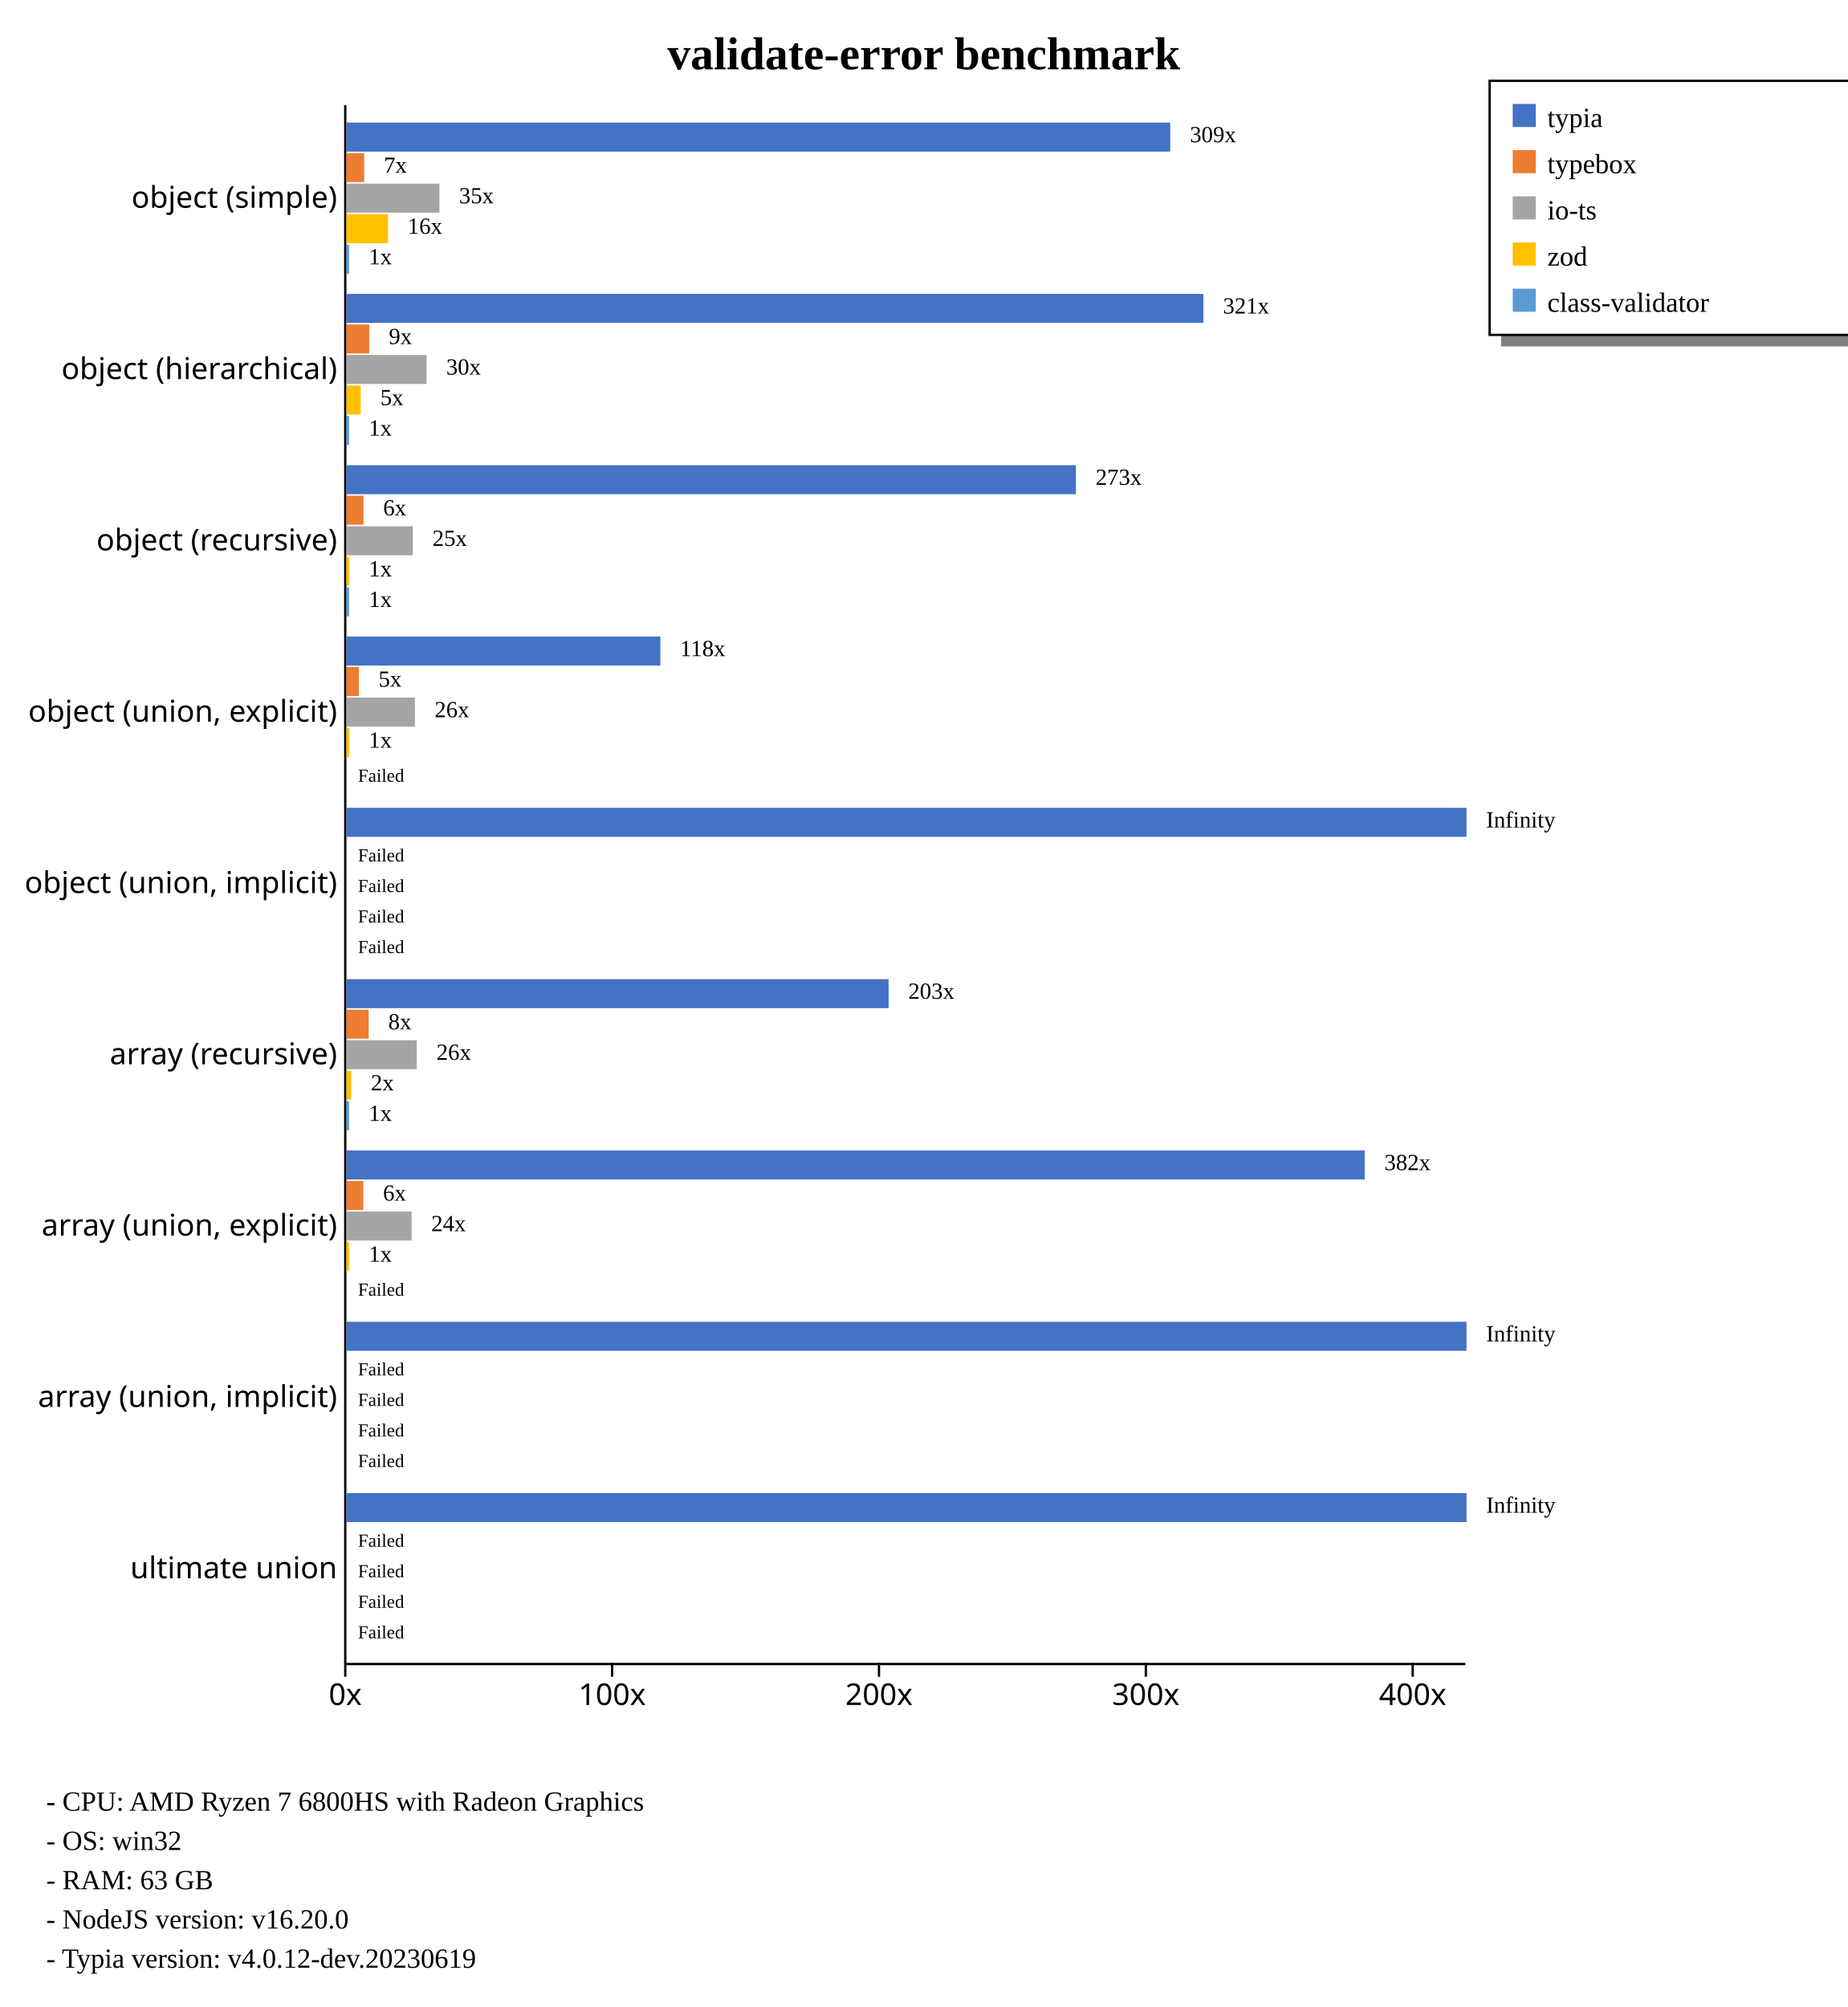
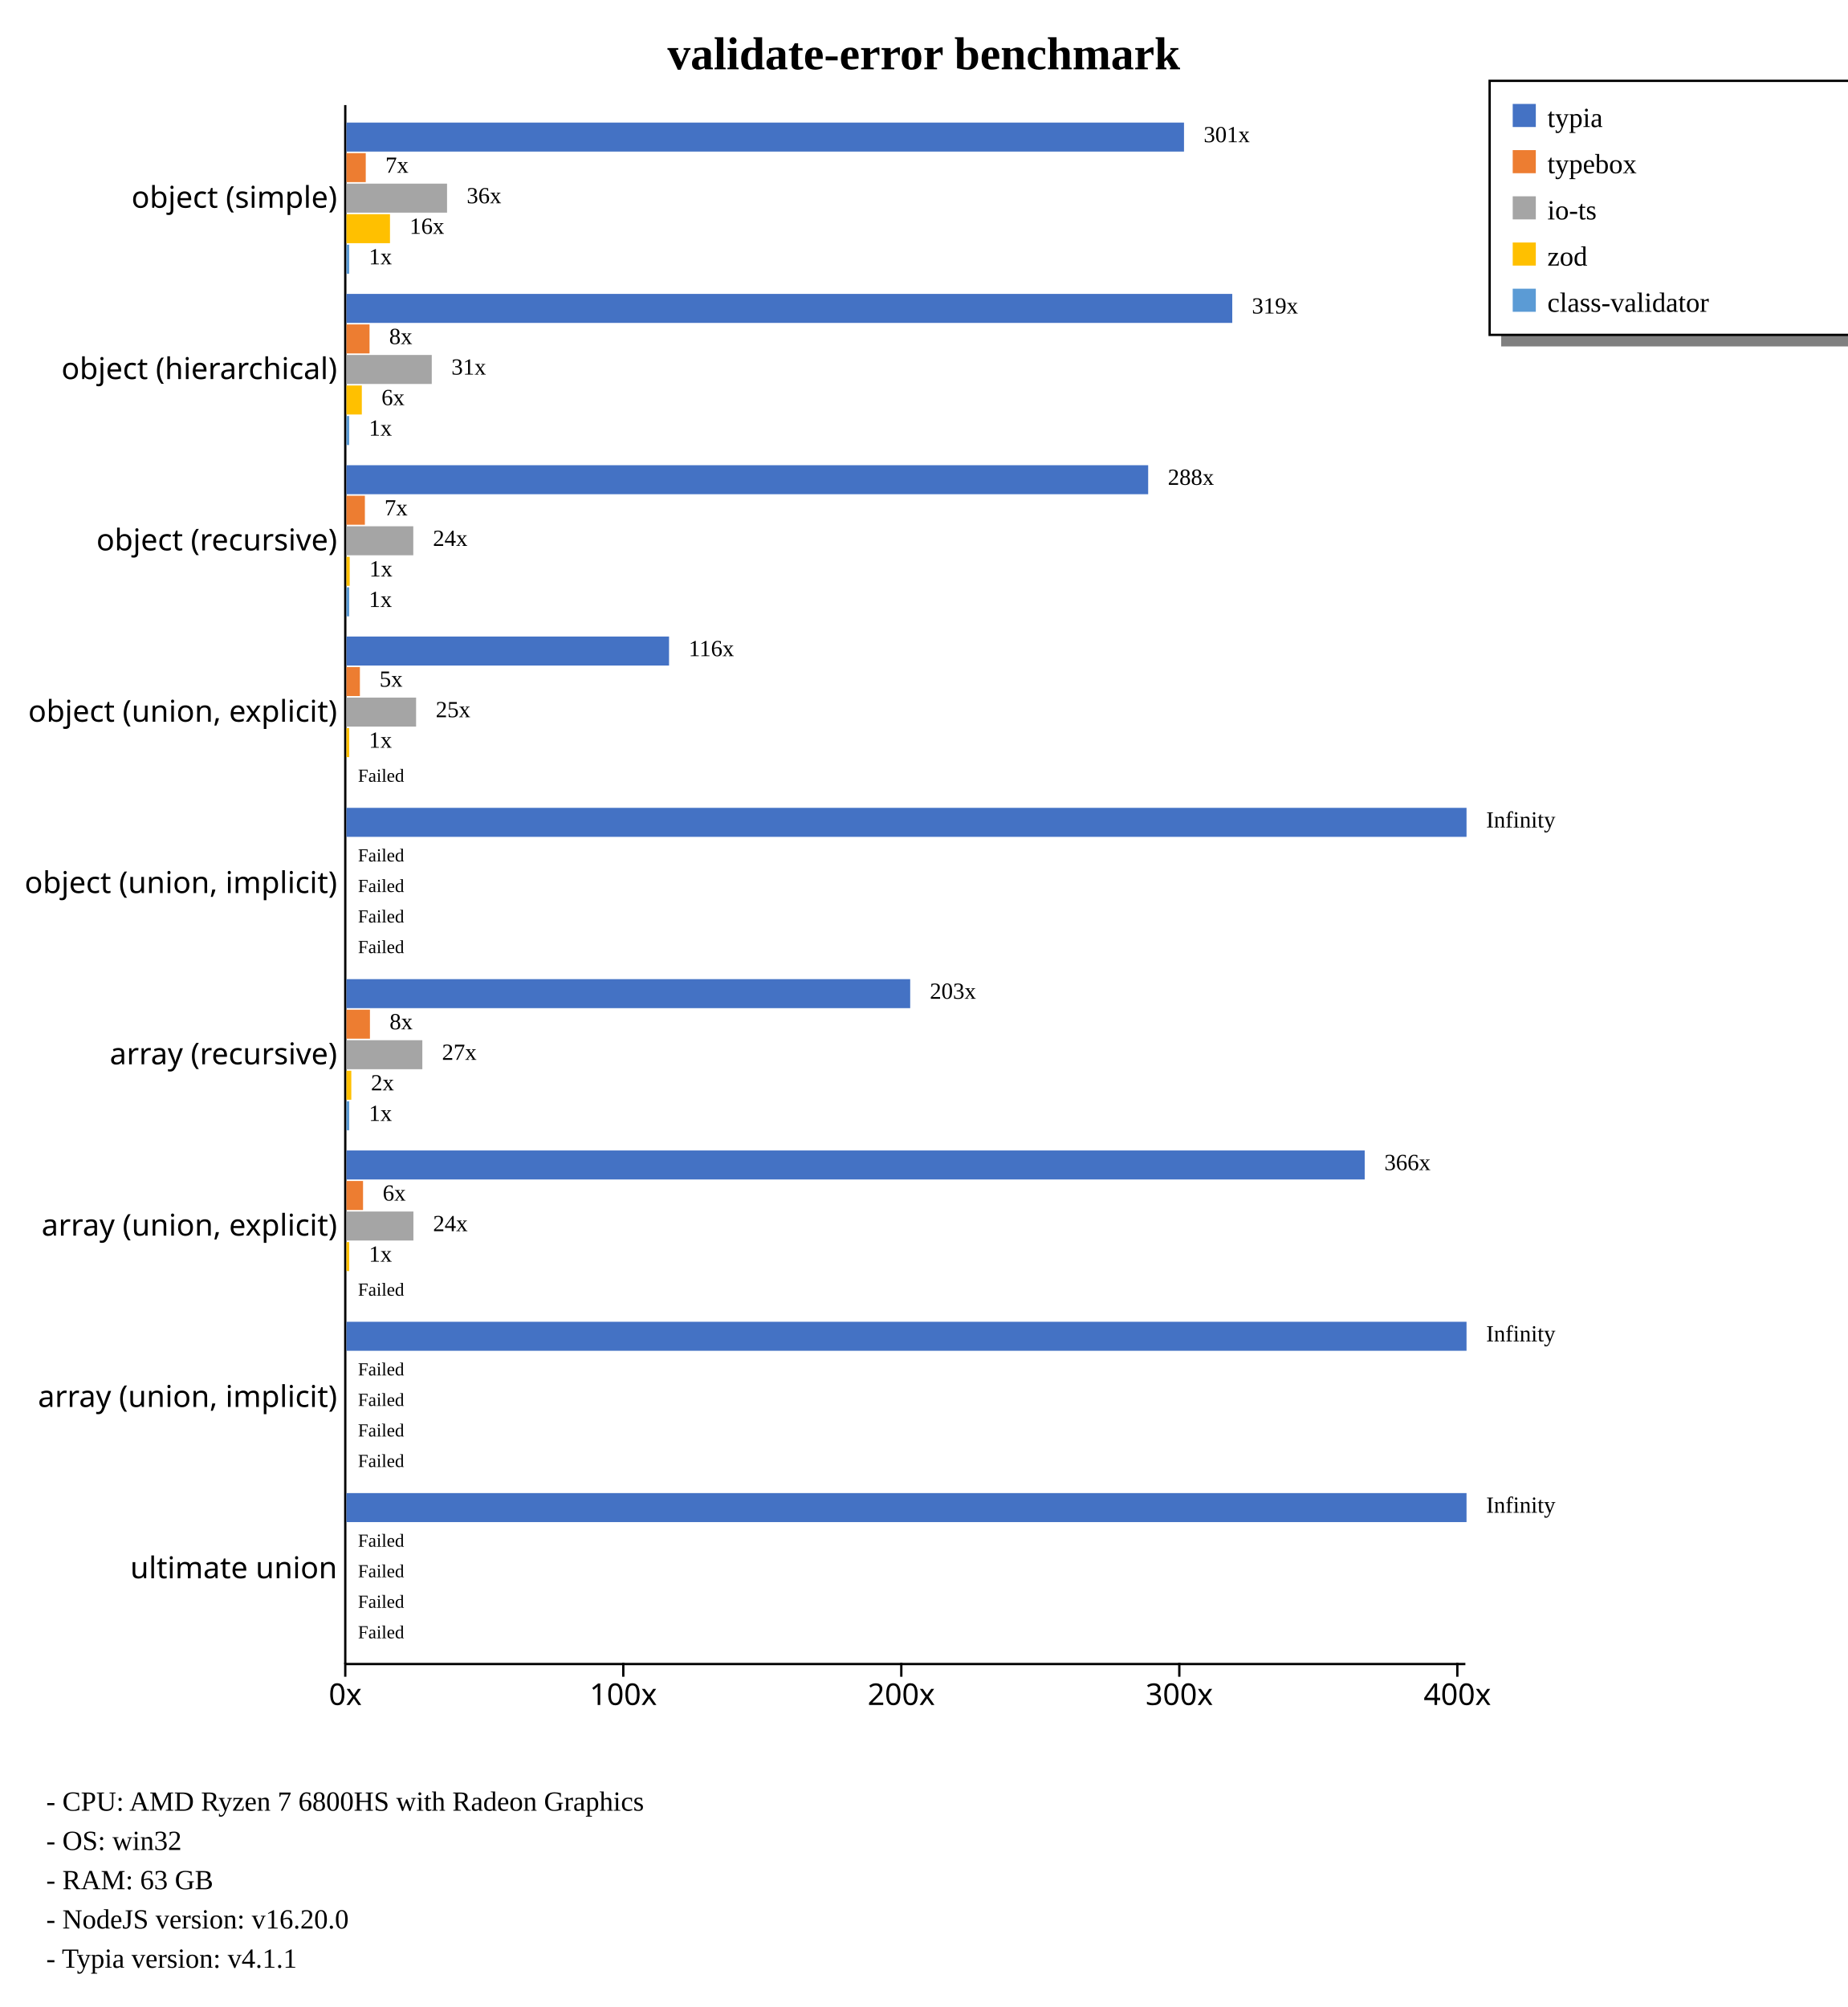
<svg xmlns="http://www.w3.org/2000/svg" width="800" height="869" style="background-color: white;">
  <g class="y axis" transform="translate(149,45)" fill="none" font-size="10" font-family="sans-serif" text-anchor="end" style="font-size: 13px;">
    <path class="domain" stroke="currentColor" d="M0.5,0.5V675.5" />
    <g class="tick" opacity="1" transform="translate(0,40.7967)" style="font-size: 13px;">
      <line stroke="currentColor" x2="0" />
      <text fill="currentColor" x="-3" dy="0.32em">object (simple)    </text>
    </g>
    <g class="tick" opacity="1" transform="translate(0,114.9725)" style="font-size: 13px;">
      <line stroke="currentColor" x2="0" />
      <text fill="currentColor" x="-3" dy="0.32em">object (hierarchical)    </text>
    </g>
    <g class="tick" opacity="1" transform="translate(0,189.1484)" style="font-size: 13px;">
      <line stroke="currentColor" x2="0" />
      <text fill="currentColor" x="-3" dy="0.32em">object (recursive)    </text>
    </g>
    <g class="tick" opacity="1" transform="translate(0,263.3242)" style="font-size: 13px;">
      <line stroke="currentColor" x2="0" />
      <text fill="currentColor" x="-3" dy="0.32em">object (union, explicit)    </text>
    </g>
    <g class="tick" opacity="1" transform="translate(0,337.5)" style="font-size: 13px;">
      <line stroke="currentColor" x2="0" />
      <text fill="currentColor" x="-3" dy="0.32em">object (union, implicit)    </text>
    </g>
    <g class="tick" opacity="1" transform="translate(0,411.6758)" style="font-size: 13px;">
      <line stroke="currentColor" x2="0" />
      <text fill="currentColor" x="-3" dy="0.32em">array (recursive)    </text>
    </g>
    <g class="tick" opacity="1" transform="translate(0,485.8516)" style="font-size: 13px;">
      <line stroke="currentColor" x2="0" />
      <text fill="currentColor" x="-3" dy="0.32em">array (union, explicit)    </text>
    </g>
    <g class="tick" opacity="1" transform="translate(0,560.0275)" style="font-size: 13px;">
      <line stroke="currentColor" x2="0" />
      <text fill="currentColor" x="-3" dy="0.32em">array (union, implicit)    </text>
    </g>
    <g class="tick" opacity="1" transform="translate(0,634.2033)" style="font-size: 13px;">
      <line stroke="currentColor" x2="0" />
      <text fill="currentColor" x="-3" dy="0.32em">ultimate union    </text>
    </g>
  </g>
  <g class="x axis" transform="translate(149,720)" fill="none" font-size="10" font-family="sans-serif" text-anchor="middle" style="font-size: 13px;">
    <path class="domain" stroke="currentColor" d="M0.5,0.5H485.5" />
    <g class="tick" opacity="1" transform="translate(0.5,0)" style="font-size: 13px;">
      <line stroke="currentColor" y2="6" />
      <text fill="currentColor" y="9" dy="0.71em">0x</text>
    </g>
-     <g class="tick" opacity="1" transform="translate(116.0466,0)" style="font-size: 13px;">
+     <g class="tick" opacity="1" transform="translate(120.8791,0)" style="font-size: 13px;">
      <line stroke="currentColor" y2="6" />
      <text fill="currentColor" y="9" dy="0.71em">100x</text>
    </g>
-     <g class="tick" opacity="1" transform="translate(231.5933,0)" style="font-size: 13px;">
+     <g class="tick" opacity="1" transform="translate(241.2582,0)" style="font-size: 13px;">
      <line stroke="currentColor" y2="6" />
      <text fill="currentColor" y="9" dy="0.71em">200x</text>
    </g>
-     <g class="tick" opacity="1" transform="translate(347.1399,0)" style="font-size: 13px;">
+     <g class="tick" opacity="1" transform="translate(361.6372,0)" style="font-size: 13px;">
      <line stroke="currentColor" y2="6" />
      <text fill="currentColor" y="9" dy="0.71em">300x</text>
    </g>
-     <g class="tick" opacity="1" transform="translate(462.6865,0)" style="font-size: 13px;">
+     <g class="tick" opacity="1" transform="translate(482.0163,0)" style="font-size: 13px;">
      <line stroke="currentColor" y2="6" />
      <text fill="currentColor" y="9" dy="0.71em">400x</text>
    </g>
  </g>
  <text transform="translate(400, 30)" style="text-anchor: middle; font-size: 20px; font-weight: bold;">validate-error benchmark</text>
  <rect x="650" y="145" width="230" height="5" fill="gray" />
  <rect x="645" y="35" width="230" height="110" fill="none" stroke="black" />
  <rect x="655" y="45" width="10" height="10" style="fill: #4472c4;" />
  <text x="670" y="55" style="font-size: 12px;">typia</text>
  <rect x="655" y="65" width="10" height="10" style="fill: #ed7d31;" />
  <text x="670" y="75" style="font-size: 12px;">typebox</text>
  <rect x="655" y="85" width="10" height="10" style="fill: #a5a5a5;" />
  <text x="670" y="95" style="font-size: 12px;">io-ts</text>
  <rect x="655" y="105" width="10" height="10" style="fill: #ffc000;" />
  <text x="670" y="115" style="font-size: 12px;">zod</text>
  <rect x="655" y="125" width="10" height="10" style="fill: #5b9bd5;" />
  <text x="670" y="135" style="font-size: 12px;">class-validator</text>
  <text x="20" y="784" style="font-size: 12px;">  - CPU: AMD Ryzen 7 6800HS with Radeon Graphics</text>
  <text x="20" y="801" style="font-size: 12px;">  - OS: win32</text>
  <text x="20" y="818" style="font-size: 12px;">  - RAM: 63 GB</text>
  <text x="20" y="835" style="font-size: 12px;">  - NodeJS version: v16.20.0</text>
-   <text x="20" y="852" style="font-size: 12px;">  - Typia version: v4.0.12-dev.20230619</text>
+   <text x="20" y="852" style="font-size: 12px;">  - Typia version: v4.1.1</text>
  <g style="font-size: 13px;">
    <g style="font-size: 13px;">
-       <rect x="150" y="53.079" width="356.718" height="12.558" fill="#4472c4" />
-       <rect x="150" y="66.298" width="7.688" height="12.558" fill="#ed7d31" />
-       <rect x="150" y="79.517" width="40.269" height="12.558" fill="#a5a5a5" />
-       <rect x="150" y="92.737" width="17.998" height="12.558" fill="#ffc000" />
-       <rect x="150" y="105.956" width="1.155" height="12.558" fill="#5b9bd5" />
-       <text class="label" x="515.218" y="61.579" font-size="10px">309x</text>
-       <text class="label" x="166.188" y="74.798" font-size="10px">7x</text>
-       <text class="label" x="198.769" y="88.017" font-size="10px">35x</text>
-       <text class="label" x="176.498" y="101.237" font-size="10px">16x</text>
-       <text class="label" x="159.655" y="114.456" font-size="10px">1x</text>
-       <text class="label" x="511.718" y="63.079" font-size="8px" />
-       <text class="label" x="162.688" y="76.298" font-size="8px" />
-       <text class="label" x="195.269" y="89.517" font-size="8px" />
-       <text class="label" x="172.998" y="102.737" font-size="8px" />
-       <text class="label" x="156.155" y="115.956" font-size="8px" />
-     </g>
-     <g style="font-size: 13px;">
-       <rect x="150" y="127.254" width="371.047" height="12.558" fill="#4472c4" />
-       <rect x="150" y="140.474" width="9.873" height="12.558" fill="#ed7d31" />
-       <rect x="150" y="153.693" width="34.708" height="12.558" fill="#a5a5a5" />
-       <rect x="150" y="166.913" width="6.188" height="12.558" fill="#ffc000" />
-       <rect x="150" y="180.132" width="1.155" height="12.558" fill="#5b9bd5" />
-       <text class="label" x="529.547" y="135.754" font-size="10px">321x</text>
-       <text class="label" x="168.373" y="148.974" font-size="10px">9x</text>
-       <text class="label" x="193.208" y="162.193" font-size="10px">30x</text>
-       <text class="label" x="164.688" y="175.413" font-size="10px">5x</text>
-       <text class="label" x="159.655" y="188.632" font-size="10px">1x</text>
-       <text class="label" x="526.047" y="137.254" font-size="8px" />
-       <text class="label" x="164.873" y="150.474" font-size="8px" />
-       <text class="label" x="189.708" y="163.693" font-size="8px" />
-       <text class="label" x="161.188" y="176.913" font-size="8px" />
-       <text class="label" x="156.155" y="190.132" font-size="8px" />
-     </g>
-     <g style="font-size: 13px;">
-       <rect x="150" y="201.43" width="315.867" height="12.558" fill="#4472c4" />
-       <rect x="150" y="214.65" width="7.401" height="12.558" fill="#ed7d31" />
-       <rect x="150" y="227.869" width="28.746" height="12.558" fill="#a5a5a5" />
-       <rect x="150" y="241.089" width="1.17" height="12.558" fill="#ffc000" />
-       <rect x="150" y="254.308" width="1.155" height="12.558" fill="#5b9bd5" />
-       <text class="label" x="474.367" y="209.93" font-size="10px">273x</text>
-       <text class="label" x="165.901" y="223.15" font-size="10px">6x</text>
-       <text class="label" x="187.246" y="236.369" font-size="10px">25x</text>
-       <text class="label" x="159.67" y="249.589" font-size="10px">1x</text>
-       <text class="label" x="159.655" y="262.808" font-size="10px">1x</text>
-       <text class="label" x="470.867" y="211.43" font-size="8px" />
-       <text class="label" x="162.401" y="224.65" font-size="8px" />
-       <text class="label" x="183.746" y="237.869" font-size="8px" />
-       <text class="label" x="156.17" y="251.089" font-size="8px" />
-       <text class="label" x="156.155" y="264.308" font-size="8px" />
-     </g>
-     <g style="font-size: 13px;">
-       <rect x="150" y="275.606" width="135.926" height="12.558" fill="#4472c4" />
-       <rect x="150" y="288.825" width="5.381" height="12.558" fill="#ed7d31" />
-       <rect x="150" y="302.045" width="29.66" height="12.558" fill="#a5a5a5" />
-       <rect x="150" y="315.264" width="1.155" height="12.558" fill="#ffc000" />
+       <rect x="150" y="53.079" width="362.671" height="12.558" fill="#4472c4" />
+       <rect x="150" y="66.298" width="8.369" height="12.558" fill="#ed7d31" />
+       <rect x="150" y="79.517" width="43.573" height="12.558" fill="#a5a5a5" />
+       <rect x="150" y="92.737" width="18.86" height="12.558" fill="#ffc000" />
+       <rect x="150" y="105.956" width="1.204" height="12.558" fill="#5b9bd5" />
+       <text class="label" x="521.171" y="61.579" font-size="10px">301x</text>
+       <text class="label" x="166.869" y="74.798" font-size="10px">7x</text>
+       <text class="label" x="202.073" y="88.017" font-size="10px">36x</text>
+       <text class="label" x="177.36" y="101.237" font-size="10px">16x</text>
+       <text class="label" x="159.704" y="114.456" font-size="10px">1x</text>
+       <text class="label" x="517.671" y="63.079" font-size="8px" />
+       <text class="label" x="163.369" y="76.298" font-size="8px" />
+       <text class="label" x="198.573" y="89.517" font-size="8px" />
+       <text class="label" x="173.86" y="102.737" font-size="8px" />
+       <text class="label" x="156.204" y="115.956" font-size="8px" />
+     </g>
+     <g style="font-size: 13px;">
+       <rect x="150" y="127.254" width="383.56" height="12.558" fill="#4472c4" />
+       <rect x="150" y="140.474" width="10.01" height="12.558" fill="#ed7d31" />
+       <rect x="150" y="153.693" width="36.95" height="12.558" fill="#a5a5a5" />
+       <rect x="150" y="166.913" width="6.666" height="12.558" fill="#ffc000" />
+       <rect x="150" y="180.132" width="1.204" height="12.558" fill="#5b9bd5" />
+       <text class="label" x="542.06" y="135.754" font-size="10px">319x</text>
+       <text class="label" x="168.51" y="148.974" font-size="10px">8x</text>
+       <text class="label" x="195.45" y="162.193" font-size="10px">31x</text>
+       <text class="label" x="165.166" y="175.413" font-size="10px">6x</text>
+       <text class="label" x="159.704" y="188.632" font-size="10px">1x</text>
+       <text class="label" x="538.56" y="137.254" font-size="8px" />
+       <text class="label" x="165.01" y="150.474" font-size="8px" />
+       <text class="label" x="191.95" y="163.693" font-size="8px" />
+       <text class="label" x="161.666" y="176.913" font-size="8px" />
+       <text class="label" x="156.204" y="190.132" font-size="8px" />
+     </g>
+     <g style="font-size: 13px;">
+       <rect x="150" y="201.43" width="347.154" height="12.558" fill="#4472c4" />
+       <rect x="150" y="214.65" width="7.994" height="12.558" fill="#ed7d31" />
+       <rect x="150" y="227.869" width="28.951" height="12.558" fill="#a5a5a5" />
+       <rect x="150" y="241.089" width="1.414" height="12.558" fill="#ffc000" />
+       <rect x="150" y="254.308" width="1.204" height="12.558" fill="#5b9bd5" />
+       <text class="label" x="505.654" y="209.93" font-size="10px">288x</text>
+       <text class="label" x="166.494" y="223.15" font-size="10px">7x</text>
+       <text class="label" x="187.451" y="236.369" font-size="10px">24x</text>
+       <text class="label" x="159.914" y="249.589" font-size="10px">1x</text>
+       <text class="label" x="159.704" y="262.808" font-size="10px">1x</text>
+       <text class="label" x="502.154" y="211.43" font-size="8px" />
+       <text class="label" x="162.994" y="224.65" font-size="8px" />
+       <text class="label" x="183.951" y="237.869" font-size="8px" />
+       <text class="label" x="156.414" y="251.089" font-size="8px" />
+       <text class="label" x="156.204" y="264.308" font-size="8px" />
+     </g>
+     <g style="font-size: 13px;">
+       <rect x="150" y="275.606" width="139.692" height="12.558" fill="#4472c4" />
+       <rect x="150" y="288.825" width="5.834" height="12.558" fill="#ed7d31" />
+       <rect x="150" y="302.045" width="30.167" height="12.558" fill="#a5a5a5" />
+       <rect x="150" y="315.264" width="1.204" height="12.558" fill="#ffc000" />
      <rect x="150" y="328.484" width="0" height="12.558" fill="#5b9bd5" />
-       <text class="label" x="294.426" y="284.106" font-size="10px">118x</text>
-       <text class="label" x="163.881" y="297.325" font-size="10px">5x</text>
-       <text class="label" x="188.16" y="310.545" font-size="10px">26x</text>
-       <text class="label" x="159.655" y="323.764" font-size="10px">1x</text>
+       <text class="label" x="298.192" y="284.106" font-size="10px">116x</text>
+       <text class="label" x="164.334" y="297.325" font-size="10px">5x</text>
+       <text class="label" x="188.667" y="310.545" font-size="10px">25x</text>
+       <text class="label" x="159.704" y="323.764" font-size="10px">1x</text>
      <text class="label" x="158.5" y="336.984" font-size="10px" />
-       <text class="label" x="290.926" y="285.606" font-size="8px" />
-       <text class="label" x="160.381" y="298.825" font-size="8px" />
-       <text class="label" x="184.66" y="312.045" font-size="8px" />
-       <text class="label" x="156.155" y="325.264" font-size="8px" />
+       <text class="label" x="294.692" y="285.606" font-size="8px" />
+       <text class="label" x="160.834" y="298.825" font-size="8px" />
+       <text class="label" x="185.167" y="312.045" font-size="8px" />
+       <text class="label" x="156.204" y="325.264" font-size="8px" />
      <text class="label" x="155" y="338.484" font-size="8px">Failed</text>
    </g>
    <g style="font-size: 13px;">
      <rect x="150" y="349.782" width="485" height="12.558" fill="#4472c4" />
      <rect x="150" y="363.001" width="0" height="12.558" fill="#ed7d31" />
      <rect x="150" y="376.221" width="0" height="12.558" fill="#a5a5a5" />
      <rect x="150" y="389.44" width="0" height="12.558" fill="#ffc000" />
      <rect x="150" y="402.66" width="0" height="12.558" fill="#5b9bd5" />
      <text class="label" x="643.5" y="358.282" font-size="10px">Infinity</text>
      <text class="label" x="158.5" y="371.501" font-size="10px" />
      <text class="label" x="158.5" y="384.721" font-size="10px" />
      <text class="label" x="158.5" y="397.94" font-size="10px" />
      <text class="label" x="158.5" y="411.16" font-size="10px" />
      <text class="label" x="640" y="359.782" font-size="8px" />
      <text class="label" x="155" y="373.001" font-size="8px">Failed</text>
      <text class="label" x="155" y="386.221" font-size="8px">Failed</text>
      <text class="label" x="155" y="399.44" font-size="8px">Failed</text>
      <text class="label" x="155" y="412.66" font-size="8px">Failed</text>
    </g>
    <g style="font-size: 13px;">
-       <rect x="150" y="423.958" width="234.757" height="12.558" fill="#4472c4" />
-       <rect x="150" y="437.177" width="9.631" height="12.558" fill="#ed7d31" />
-       <rect x="150" y="450.397" width="30.481" height="12.558" fill="#a5a5a5" />
-       <rect x="150" y="463.616" width="2.058" height="12.558" fill="#ffc000" />
-       <rect x="150" y="476.835" width="1.155" height="12.558" fill="#5b9bd5" />
-       <text class="label" x="393.257" y="432.458" font-size="10px">203x</text>
-       <text class="label" x="168.131" y="445.677" font-size="10px">8x</text>
-       <text class="label" x="188.981" y="458.897" font-size="10px">26x</text>
-       <text class="label" x="160.558" y="472.116" font-size="10px">2x</text>
-       <text class="label" x="159.655" y="485.335" font-size="10px">1x</text>
-       <text class="label" x="389.757" y="433.958" font-size="8px" />
-       <text class="label" x="164.631" y="447.177" font-size="8px" />
-       <text class="label" x="185.481" y="460.397" font-size="8px" />
-       <text class="label" x="157.058" y="473.616" font-size="8px" />
-       <text class="label" x="156.155" y="486.835" font-size="8px" />
+       <rect x="150" y="423.958" width="244.111" height="12.558" fill="#4472c4" />
+       <rect x="150" y="437.177" width="10.181" height="12.558" fill="#ed7d31" />
+       <rect x="150" y="450.397" width="32.869" height="12.558" fill="#a5a5a5" />
+       <rect x="150" y="463.616" width="2.114" height="12.558" fill="#ffc000" />
+       <rect x="150" y="476.835" width="1.204" height="12.558" fill="#5b9bd5" />
+       <text class="label" x="402.611" y="432.458" font-size="10px">203x</text>
+       <text class="label" x="168.681" y="445.677" font-size="10px">8x</text>
+       <text class="label" x="191.369" y="458.897" font-size="10px">27x</text>
+       <text class="label" x="160.614" y="472.116" font-size="10px">2x</text>
+       <text class="label" x="159.704" y="485.335" font-size="10px">1x</text>
+       <text class="label" x="399.111" y="433.958" font-size="8px" />
+       <text class="label" x="165.181" y="447.177" font-size="8px" />
+       <text class="label" x="187.869" y="460.397" font-size="8px" />
+       <text class="label" x="157.114" y="473.616" font-size="8px" />
+       <text class="label" x="156.204" y="486.835" font-size="8px" />
    </g>
    <g style="font-size: 13px;">
      <rect x="150" y="498.134" width="440.909" height="12.558" fill="#4472c4" />
-       <rect x="150" y="511.353" width="7.339" height="12.558" fill="#ed7d31" />
-       <rect x="150" y="524.572" width="28.22" height="12.558" fill="#a5a5a5" />
-       <rect x="150" y="537.792" width="1.155" height="12.558" fill="#ffc000" />
+       <rect x="150" y="511.353" width="7.198" height="12.558" fill="#ed7d31" />
+       <rect x="150" y="524.572" width="29.003" height="12.558" fill="#a5a5a5" />
+       <rect x="150" y="537.792" width="1.204" height="12.558" fill="#ffc000" />
      <rect x="150" y="551.011" width="0" height="12.558" fill="#5b9bd5" />
-       <text class="label" x="599.409" y="506.634" font-size="10px">382x</text>
-       <text class="label" x="165.839" y="519.853" font-size="10px">6x</text>
-       <text class="label" x="186.72" y="533.072" font-size="10px">24x</text>
-       <text class="label" x="159.655" y="546.292" font-size="10px">1x</text>
+       <text class="label" x="599.409" y="506.634" font-size="10px">366x</text>
+       <text class="label" x="165.698" y="519.853" font-size="10px">6x</text>
+       <text class="label" x="187.503" y="533.072" font-size="10px">24x</text>
+       <text class="label" x="159.704" y="546.292" font-size="10px">1x</text>
      <text class="label" x="158.5" y="559.511" font-size="10px" />
      <text class="label" x="595.909" y="508.134" font-size="8px" />
-       <text class="label" x="162.339" y="521.353" font-size="8px" />
-       <text class="label" x="183.22" y="534.572" font-size="8px" />
-       <text class="label" x="156.155" y="547.792" font-size="8px" />
+       <text class="label" x="162.198" y="521.353" font-size="8px" />
+       <text class="label" x="184.003" y="534.572" font-size="8px" />
+       <text class="label" x="156.204" y="547.792" font-size="8px" />
      <text class="label" x="155" y="561.011" font-size="8px">Failed</text>
    </g>
    <g style="font-size: 13px;">
      <rect x="150" y="572.309" width="485" height="12.558" fill="#4472c4" />
      <rect x="150" y="585.529" width="0" height="12.558" fill="#ed7d31" />
      <rect x="150" y="598.748" width="0" height="12.558" fill="#a5a5a5" />
      <rect x="150" y="611.968" width="0" height="12.558" fill="#ffc000" />
      <rect x="150" y="625.187" width="0" height="12.558" fill="#5b9bd5" />
      <text class="label" x="643.5" y="580.809" font-size="10px">Infinity</text>
      <text class="label" x="158.5" y="594.029" font-size="10px" />
      <text class="label" x="158.5" y="607.248" font-size="10px" />
      <text class="label" x="158.5" y="620.468" font-size="10px" />
      <text class="label" x="158.5" y="633.687" font-size="10px" />
      <text class="label" x="640" y="582.309" font-size="8px" />
      <text class="label" x="155" y="595.529" font-size="8px">Failed</text>
      <text class="label" x="155" y="608.748" font-size="8px">Failed</text>
      <text class="label" x="155" y="621.968" font-size="8px">Failed</text>
      <text class="label" x="155" y="635.187" font-size="8px">Failed</text>
    </g>
    <g style="font-size: 13px;">
      <rect x="150" y="646.485" width="485" height="12.558" fill="#4472c4" />
      <rect x="150" y="659.705" width="0" height="12.558" fill="#ed7d31" />
      <rect x="150" y="672.924" width="0" height="12.558" fill="#a5a5a5" />
      <rect x="150" y="686.144" width="0" height="12.558" fill="#ffc000" />
      <rect x="150" y="699.363" width="0" height="12.558" fill="#5b9bd5" />
      <text class="label" x="643.5" y="654.985" font-size="10px">Infinity</text>
      <text class="label" x="158.5" y="668.205" font-size="10px" />
      <text class="label" x="158.5" y="681.424" font-size="10px" />
      <text class="label" x="158.5" y="694.644" font-size="10px" />
      <text class="label" x="158.5" y="707.863" font-size="10px" />
      <text class="label" x="640" y="656.485" font-size="8px" />
      <text class="label" x="155" y="669.705" font-size="8px">Failed</text>
      <text class="label" x="155" y="682.924" font-size="8px">Failed</text>
      <text class="label" x="155" y="696.144" font-size="8px">Failed</text>
      <text class="label" x="155" y="709.363" font-size="8px">Failed</text>
    </g>
  </g>
</svg>
